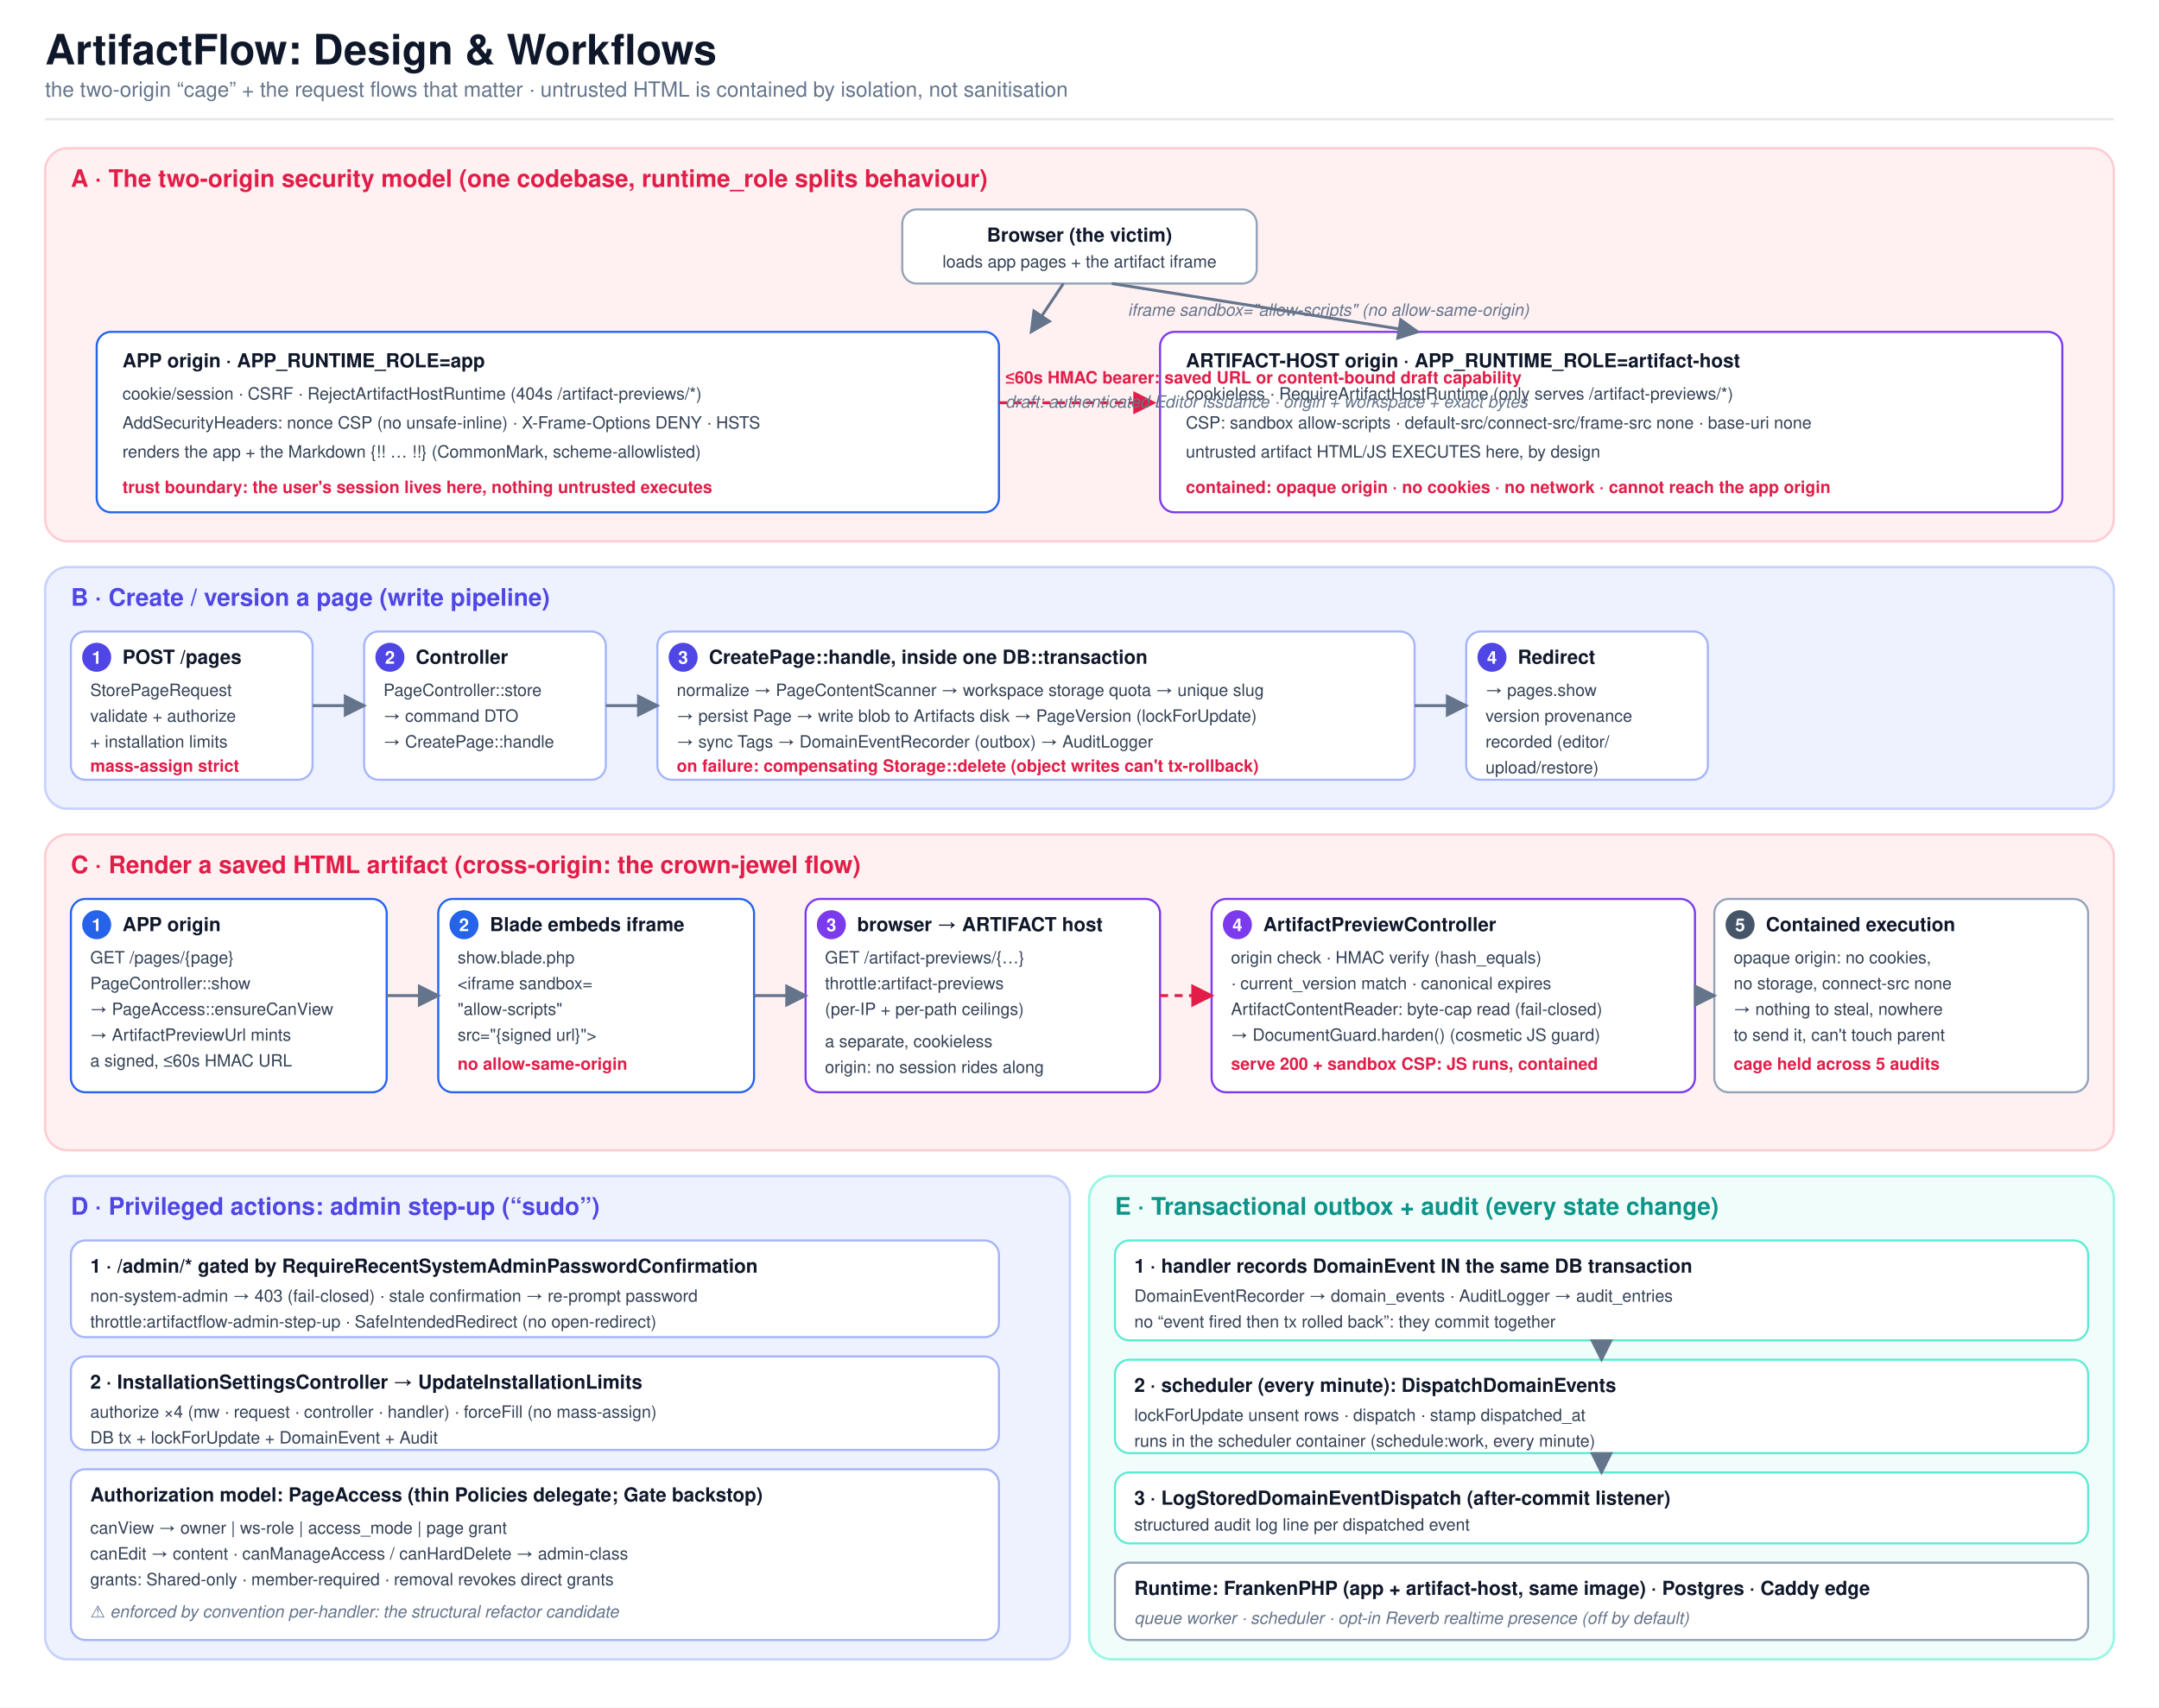
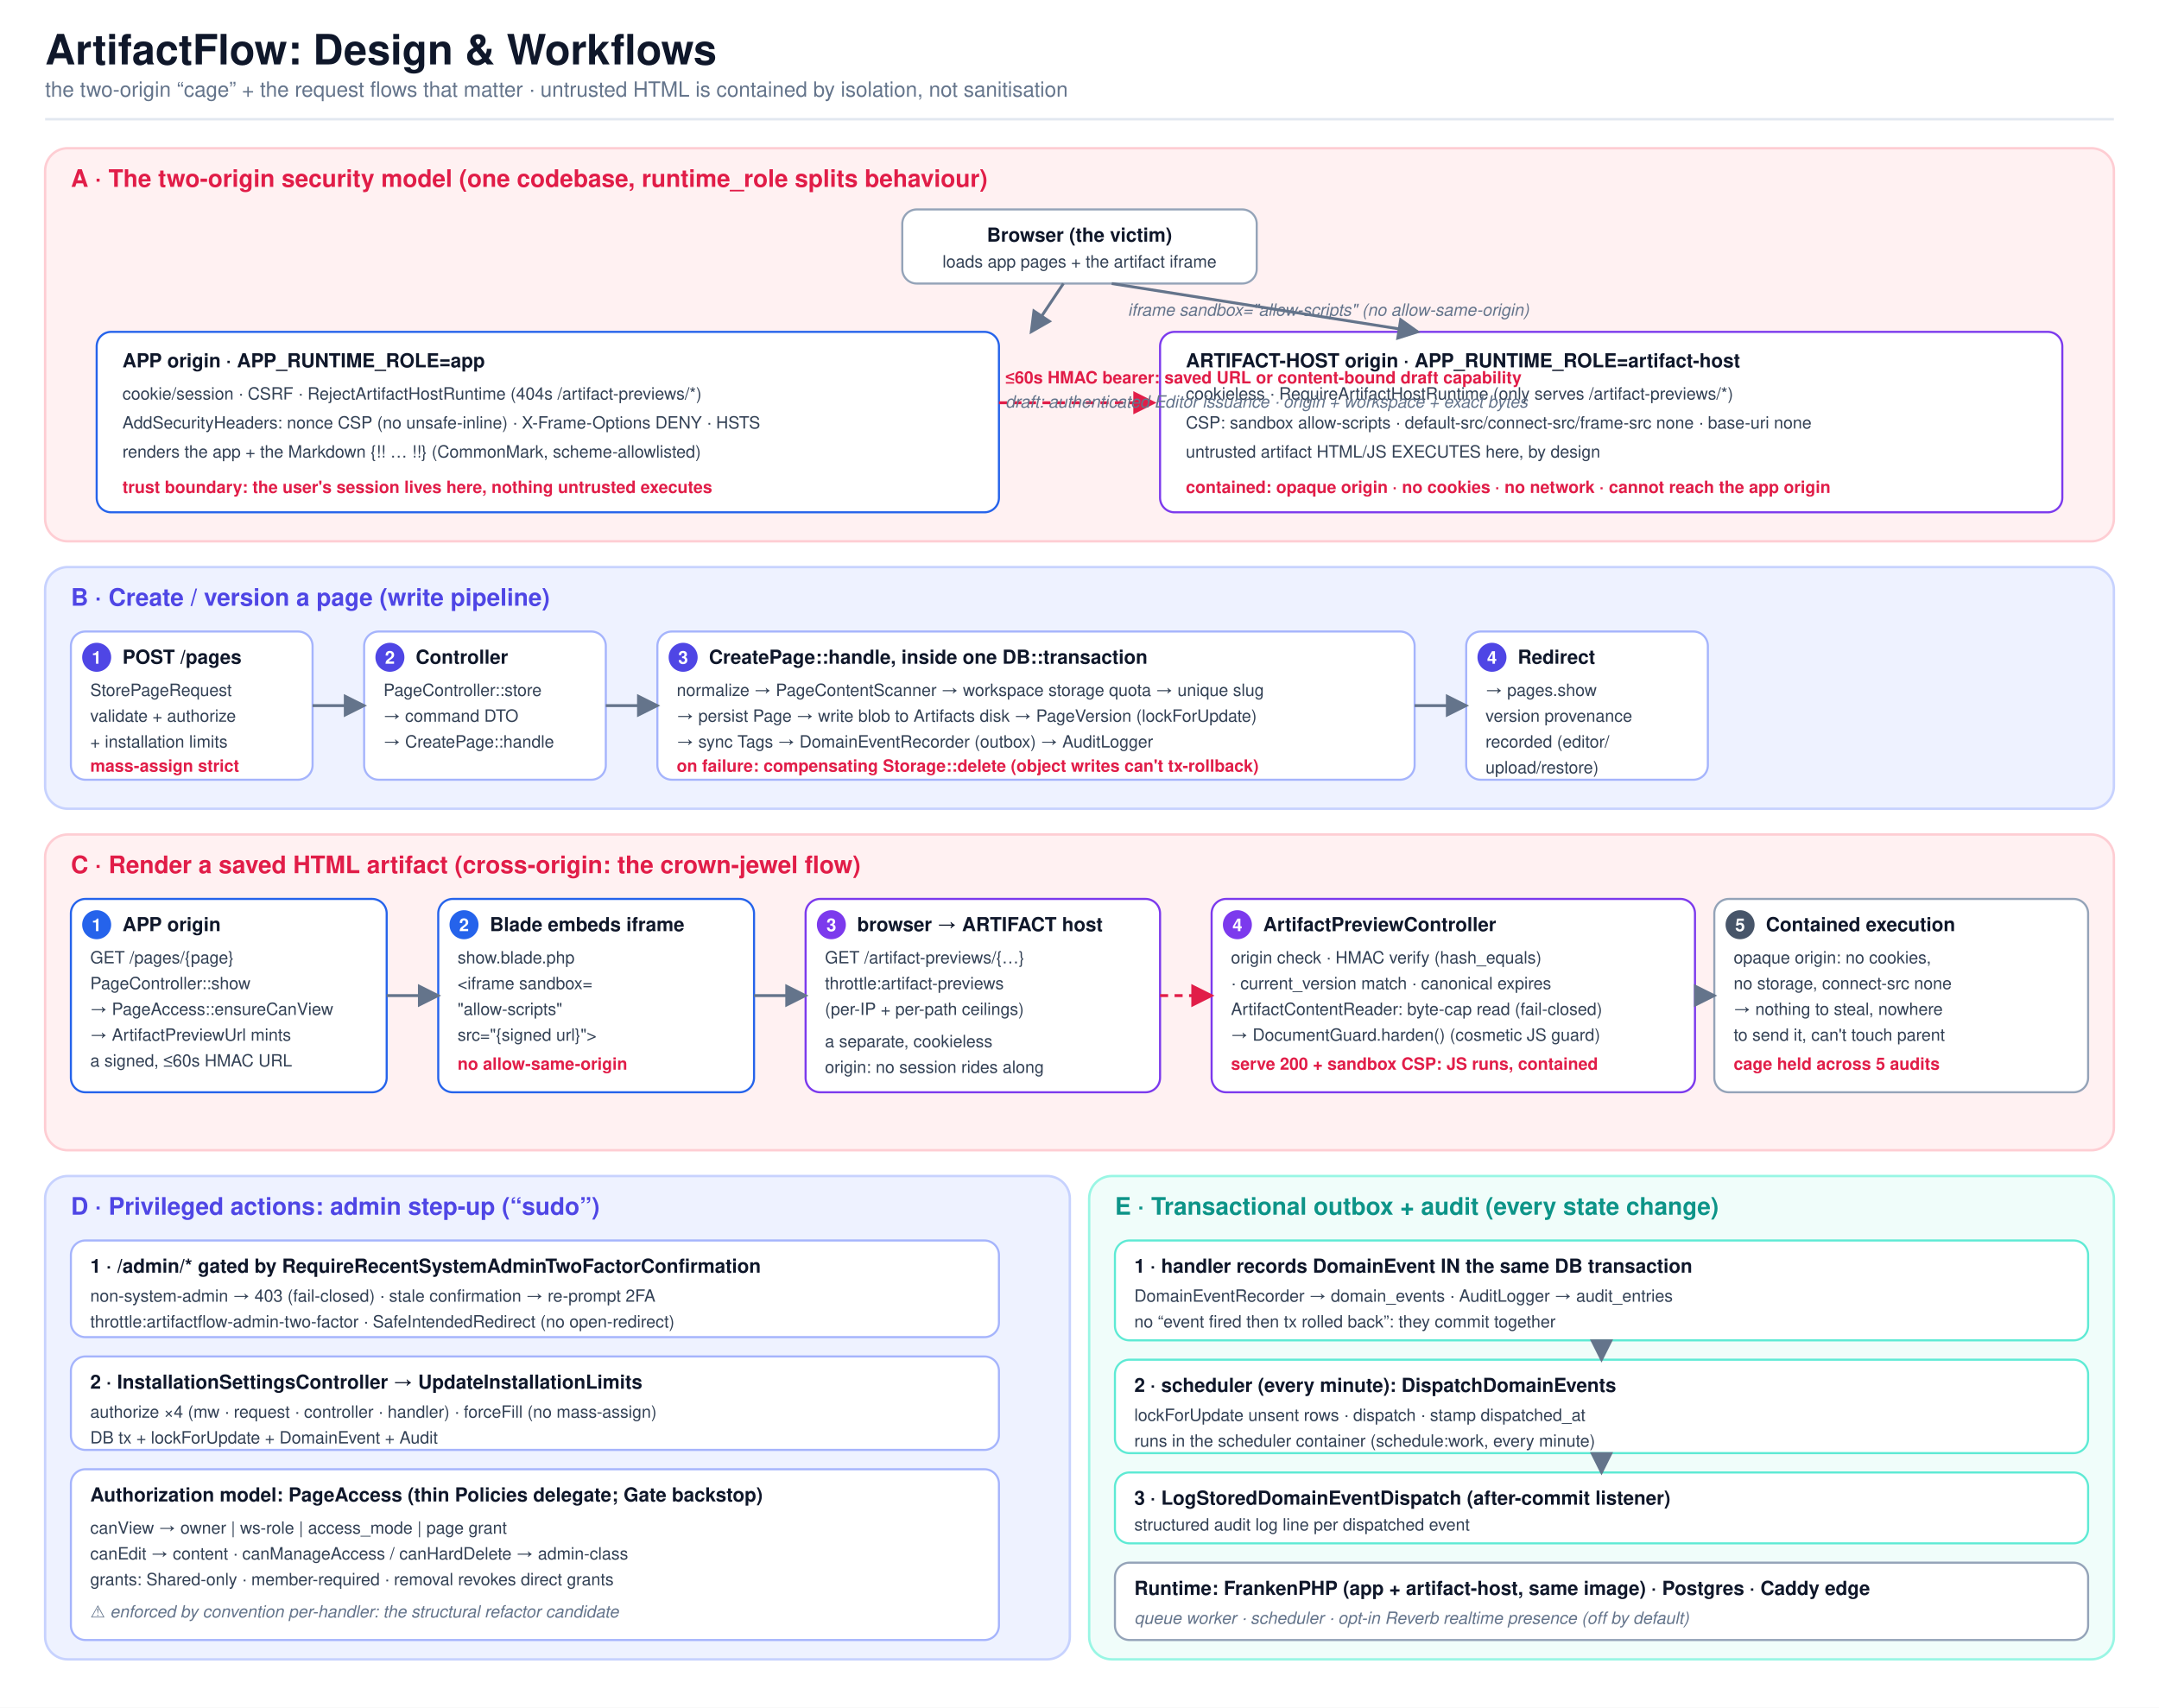
<svg xmlns="http://www.w3.org/2000/svg" viewBox="0 0 1340 1060" font-family="ui-sans-serif,Segoe UI,Helvetica,Arial,sans-serif">
  <style>
    .bg{fill:#ffffff}
    .title{font-size:26px;font-weight:700;fill:#0f172a}
    .subtitle{font-size:13px;fill:#64748b}
    .band{rx:14;stroke-width:1.5}
    .bl{font-size:15px;font-weight:700}
    .step{rx:9;fill:#ffffff;stroke-width:1.3}
    .sh{font-size:12px;font-weight:700;fill:#0f172a}
    .st{font-size:10.5px;fill:#334155}
    .n{font-size:11px;font-weight:700;fill:#fff}
    .note{font-size:10.5px;font-style:italic;fill:#64748b}
    .sec{font-size:10.5px;font-weight:700;fill:#e11d48}
    .arrow{stroke:#64748b;stroke-width:1.8;fill:none;marker-end:url(#a)}
    .arrowx{stroke:#e11d48;stroke-width:1.8;fill:none;marker-end:url(#ax);stroke-dasharray:5 4}
  </style>
  <defs>
    <marker id="a" markerWidth="9" markerHeight="9" refX="7" refY="4" orient="auto">
      <path d="M0 0L8 4L0 8z" fill="#64748b" />
    </marker>
    <marker id="ax" markerWidth="9" markerHeight="9" refX="7" refY="4" orient="auto">
      <path d="M0 0L8 4L0 8z" fill="#e11d48" />
    </marker>
  </defs>
  <rect class="bg" width="1340" height="1060" />
  <text class="title" x="28" y="40">ArtifactFlow: Design &amp; Workflows</text>
  <text class="subtitle" x="28" y="60">the two-origin “cage” + the request flows that matter · untrusted HTML is contained by isolation, not sanitisation</text>
  <line x1="28" y1="74" x2="1312" y2="74" stroke="#e2e8f0" stroke-width="1.5" />
  <rect class="band" x="28" y="92" width="1284" height="244" fill="#fff1f2" stroke="#fecdd3" />
  <text class="bl" x="44" y="116" fill="#e11d48">A · The two-origin security model (one codebase, runtime_role splits behaviour)</text>
  <rect class="step" x="560" y="130" width="220" height="46" stroke="#94a3b8" />
  <text class="sh" x="670" y="150" text-anchor="middle">Browser (the victim)</text>
  <text class="st" x="670" y="166" text-anchor="middle">loads app pages + the artifact iframe</text>
  <rect class="step" x="60" y="206" width="560" height="112" stroke="#2563eb" fill="#eff6ff" />
  <text class="sh" x="76" y="228" fill="#2563eb">APP origin  ·  APP_RUNTIME_ROLE=app</text>
  <text class="st" x="76" y="248">cookie/session · CSRF · RejectArtifactHostRuntime (404s /artifact-previews/*)</text>
  <text class="st" x="76" y="266">AddSecurityHeaders: nonce CSP (no unsafe-inline) · X-Frame-Options DENY · HSTS</text>
  <text class="st" x="76" y="284">renders the app + the Markdown {!! … !!} (CommonMark, scheme-allowlisted)</text>
  <text class="sec" x="76" y="306">trust boundary: the user's session lives here, nothing untrusted executes</text>
  <rect class="step" x="720" y="206" width="560" height="112" stroke="#7c3aed" fill="#f5f3ff" />
  <text class="sh" x="736" y="228" fill="#7c3aed">ARTIFACT-HOST origin  ·  APP_RUNTIME_ROLE=artifact-host</text>
  <text class="st" x="736" y="248">cookieless · RequireArtifactHostRuntime (only serves /artifact-previews/*)</text>
  <text class="st" x="736" y="266">CSP: sandbox allow-scripts · default-src/connect-src/frame-src none · base-uri none</text>
  <text class="st" x="736" y="284">untrusted artifact HTML/JS EXECUTES here, by design</text>
  <text class="sec" x="736" y="306">contained: opaque origin · no cookies · no network · cannot reach the app origin</text>
  <path class="arrowx" d="M620 250 L716 250" />
  <text class="sec" x="624" y="238">≤60s HMAC bearer: saved URL or content-bound draft capability</text>
  <text class="note" x="624" y="253">draft: authenticated Editor issuance · origin + workspace + exact bytes</text>
  <path class="arrow" d="M660 176 L640 206" />
  <path class="arrow" d="M690 176 L880 206" />
  <text class="note" x="700" y="196">iframe sandbox="allow-scripts" (no allow-same-origin)</text>
  <rect class="band" x="28" y="352" width="1284" height="150" fill="#eef2ff" stroke="#c7d2fe" />
  <text class="bl" x="44" y="376" fill="#4f46e5">B · Create / version a page (write pipeline)</text>
  <g>
    <rect class="step" x="44" y="392" width="150" height="92" stroke="#a5b4fc" />
    <circle cx="60" cy="408" r="9" fill="#4f46e5" />
    <text class="n" x="60" y="412" text-anchor="middle">1</text>
    <text class="sh" x="76" y="412">POST /pages</text>
    <text class="st" x="56" y="432">StorePageRequest</text>
    <text class="st" x="56" y="448">validate + authorize</text>
    <text class="st" x="56" y="464">+ installation limits</text>
    <text class="sec" x="56" y="479">mass-assign strict</text>
    <rect class="step" x="226" y="392" width="150" height="92" stroke="#a5b4fc" />
    <circle cx="242" cy="408" r="9" fill="#4f46e5" />
    <text class="n" x="242" y="412" text-anchor="middle">2</text>
    <text class="sh" x="258" y="412">Controller</text>
    <text class="st" x="238" y="432">PageController::store</text>
    <text class="st" x="238" y="448">→ command DTO</text>
    <text class="st" x="238" y="464">→ CreatePage::handle</text>
    <rect class="step" x="408" y="392" width="470" height="92" stroke="#a5b4fc" fill="#f5f3ff" />
    <circle cx="424" cy="408" r="9" fill="#4f46e5" />
    <text class="n" x="424" y="412" text-anchor="middle">3</text>
    <text class="sh" x="440" y="412">CreatePage::handle, inside one DB::transaction</text>
    <text class="st" x="420" y="432">normalize → PageContentScanner → workspace storage quota → unique slug</text>
    <text class="st" x="420" y="448">→ persist Page → write blob to Artifacts disk → PageVersion (lockForUpdate)</text>
    <text class="st" x="420" y="464">→ sync Tags → DomainEventRecorder (outbox) → AuditLogger</text>
    <text class="sec" x="420" y="479">on failure: compensating Storage::delete (object writes can't tx-rollback)</text>
    <rect class="step" x="910" y="392" width="150" height="92" stroke="#a5b4fc" />
    <circle cx="926" cy="408" r="9" fill="#4f46e5" />
    <text class="n" x="926" y="412" text-anchor="middle">4</text>
    <text class="sh" x="942" y="412">Redirect</text>
    <text class="st" x="922" y="432">→ pages.show</text>
    <text class="st" x="922" y="448">version provenance</text>
    <text class="st" x="922" y="464">recorded (editor/</text>
    <text class="st" x="922" y="480">upload/restore)</text>
    <path class="arrow" d="M194 438 L226 438" />
    <path class="arrow" d="M376 438 L408 438" />
    <path class="arrow" d="M878 438 L910 438" />
  </g>
  <rect class="band" x="28" y="518" width="1284" height="196" fill="#fff1f2" stroke="#fecdd3" />
  <text class="bl" x="44" y="542" fill="#e11d48">C · Render a saved HTML artifact (cross-origin: the crown-jewel flow)</text>
  <g>
    <rect class="step" x="44" y="558" width="196" height="120" stroke="#2563eb" fill="#eff6ff" />
    <circle cx="60" cy="574" r="9" fill="#2563eb" />
    <text class="n" x="60" y="578" text-anchor="middle">1</text>
    <text class="sh" x="76" y="578">APP origin</text>
    <text class="st" x="56" y="598">GET /pages/{page}</text>
    <text class="st" x="56" y="614">PageController::show</text>
    <text class="st" x="56" y="630">→ PageAccess::ensureCanView</text>
    <text class="st" x="56" y="646">→ ArtifactPreviewUrl mints</text>
    <text class="st" x="56" y="662">a signed, ≤60s HMAC URL</text>
    <rect class="step" x="272" y="558" width="196" height="120" stroke="#2563eb" fill="#eff6ff" />
    <circle cx="288" cy="574" r="9" fill="#2563eb" />
    <text class="n" x="288" y="578" text-anchor="middle">2</text>
    <text class="sh" x="304" y="578">Blade embeds iframe</text>
    <text class="st" x="284" y="598">show.blade.php</text>
    <text class="st" x="284" y="614">&lt;iframe sandbox=</text>
    <text class="st" x="284" y="630">"allow-scripts"</text>
    <text class="st" x="284" y="646">src="{signed url}"&gt;</text>
    <text class="sec" x="284" y="664">no allow-same-origin</text>
    <rect class="step" x="500" y="558" width="220" height="120" stroke="#7c3aed" fill="#f5f3ff" />
    <circle cx="516" cy="574" r="9" fill="#7c3aed" />
    <text class="n" x="516" y="578" text-anchor="middle">3</text>
    <text class="sh" x="532" y="578">browser → ARTIFACT host</text>
    <text class="st" x="512" y="598">GET /artifact-previews/{…}</text>
    <text class="st" x="512" y="614">throttle:artifact-previews</text>
    <text class="st" x="512" y="630">(per-IP + per-path ceilings)</text>
    <text class="st" x="512" y="650">a separate, cookieless</text>
    <text class="st" x="512" y="666">origin: no session rides along</text>
    <rect class="step" x="752" y="558" width="300" height="120" stroke="#7c3aed" fill="#f5f3ff" />
    <circle cx="768" cy="574" r="9" fill="#7c3aed" />
    <text class="n" x="768" y="578" text-anchor="middle">4</text>
    <text class="sh" x="784" y="578">ArtifactPreviewController</text>
    <text class="st" x="764" y="598">origin check · HMAC verify (hash_equals)</text>
    <text class="st" x="764" y="614">· current_version match · canonical expires</text>
    <text class="st" x="764" y="630">ArtifactContentReader: byte-cap read (fail-closed)</text>
    <text class="st" x="764" y="646">→ DocumentGuard.harden() (cosmetic JS guard)</text>
    <text class="sec" x="764" y="664">serve 200 + sandbox CSP: JS runs, contained</text>
    <rect class="step" x="1064" y="558" width="232" height="120" stroke="#94a3b8" />
    <circle cx="1080" cy="574" r="9" fill="#475569" />
    <text class="n" x="1080" y="578" text-anchor="middle">5</text>
    <text class="sh" x="1096" y="578">Contained execution</text>
    <text class="st" x="1076" y="598">opaque origin: no cookies,</text>
    <text class="st" x="1076" y="614">no storage, connect-src none</text>
    <text class="st" x="1076" y="630">→ nothing to steal, nowhere</text>
    <text class="st" x="1076" y="646">to send it, can't touch parent</text>
    <text class="sec" x="1076" y="664">cage held across 5 audits</text>
    <path class="arrow" d="M240 618 L272 618" />
    <path class="arrow" d="M468 618 L500 618" />
    <path class="arrowx" d="M720 618 L752 618" />
    <path class="arrow" d="M1052 618 L1064 618" />
  </g>
  <rect class="band" x="28" y="730" width="636" height="300" fill="#eef2ff" stroke="#c7d2fe" />
  <text class="bl" x="44" y="754" fill="#4f46e5">D · Privileged actions: admin step-up (“sudo”)</text>
  <rect class="step" x="44" y="770" width="576" height="60" stroke="#a5b4fc" />
-   <text class="sh" x="56" y="790">1 · /admin/* gated by RequireRecentSystemAdminPasswordConfirmation</text>
-   <text class="st" x="56" y="808">non-system-admin → 403 (fail-closed) · stale confirmation → re-prompt password</text>
-   <text class="st" x="56" y="824">throttle:artifactflow-admin-step-up · SafeIntendedRedirect (no open-redirect)</text>
+   <text class="sh" x="56" y="790">1 · /admin/* gated by RequireRecentSystemAdminTwoFactorConfirmation</text>
+   <text class="st" x="56" y="808">non-system-admin → 403 (fail-closed) · stale confirmation → re-prompt 2FA</text>
+   <text class="st" x="56" y="824">throttle:artifactflow-admin-two-factor · SafeIntendedRedirect (no open-redirect)</text>
  <rect class="step" x="44" y="842" width="576" height="58" stroke="#a5b4fc" />
  <text class="sh" x="56" y="862">2 · InstallationSettingsController → UpdateInstallationLimits</text>
  <text class="st" x="56" y="880">authorize ×4 (mw · request · controller · handler) · forceFill (no mass-assign)</text>
  <text class="st" x="56" y="896">DB tx + lockForUpdate + DomainEvent + Audit</text>
  <rect class="step" x="44" y="912" width="576" height="106" stroke="#a5b4fc" fill="#f5f3ff" />
  <text class="sh" x="56" y="932">Authorization model: PageAccess (thin Policies delegate; Gate backstop)</text>
  <text class="st" x="56" y="952">canView → owner | ws-role | access_mode | page grant</text>
  <text class="st" x="56" y="968">canEdit → content   ·   canManageAccess / canHardDelete → admin-class</text>
  <text class="st" x="56" y="984">grants: Shared-only · member-required · removal revokes direct grants</text>
  <text class="note" x="56" y="1004">⚠ enforced by convention per-handler: the structural refactor candidate</text>
  <rect class="band" x="676" y="730" width="636" height="300" fill="#f0fdfa" stroke="#99f6e4" />
  <text class="bl" x="692" y="754" fill="#0d9488">E · Transactional outbox + audit (every state change)</text>
  <rect class="step" x="692" y="770" width="604" height="62" stroke="#5eead4" />
  <text class="sh" x="704" y="790">1 · handler records DomainEvent IN the same DB transaction</text>
  <text class="st" x="704" y="808">DomainEventRecorder → domain_events  ·  AuditLogger → audit_entries</text>
  <text class="st" x="704" y="824">no “event fired then tx rolled back”: they commit together</text>
  <rect class="step" x="692" y="844" width="604" height="58" stroke="#5eead4" />
  <text class="sh" x="704" y="864">2 · scheduler (every minute): DispatchDomainEvents</text>
  <text class="st" x="704" y="882">lockForUpdate unsent rows · dispatch · stamp dispatched_at</text>
  <text class="st" x="704" y="898">runs in the scheduler container (schedule:work, every minute)</text>
  <rect class="step" x="692" y="914" width="604" height="44" stroke="#5eead4" />
  <text class="sh" x="704" y="934">3 · LogStoredDomainEventDispatch (after-commit listener)</text>
  <text class="st" x="704" y="950">structured audit log line per dispatched event</text>
  <rect class="step" x="692" y="970" width="604" height="48" stroke="#94a3b8" fill="#f8fafc" />
  <text class="sh" x="704" y="990">Runtime: FrankenPHP (app + artifact-host, same image) · Postgres · Caddy edge</text>
  <text class="note" x="704" y="1008">queue worker · scheduler · opt-in Reverb realtime presence (off by default)</text>
  <path class="arrow" d="M994 832 L994 844" />
  <path class="arrow" d="M994 902 L994 914" />
</svg>
